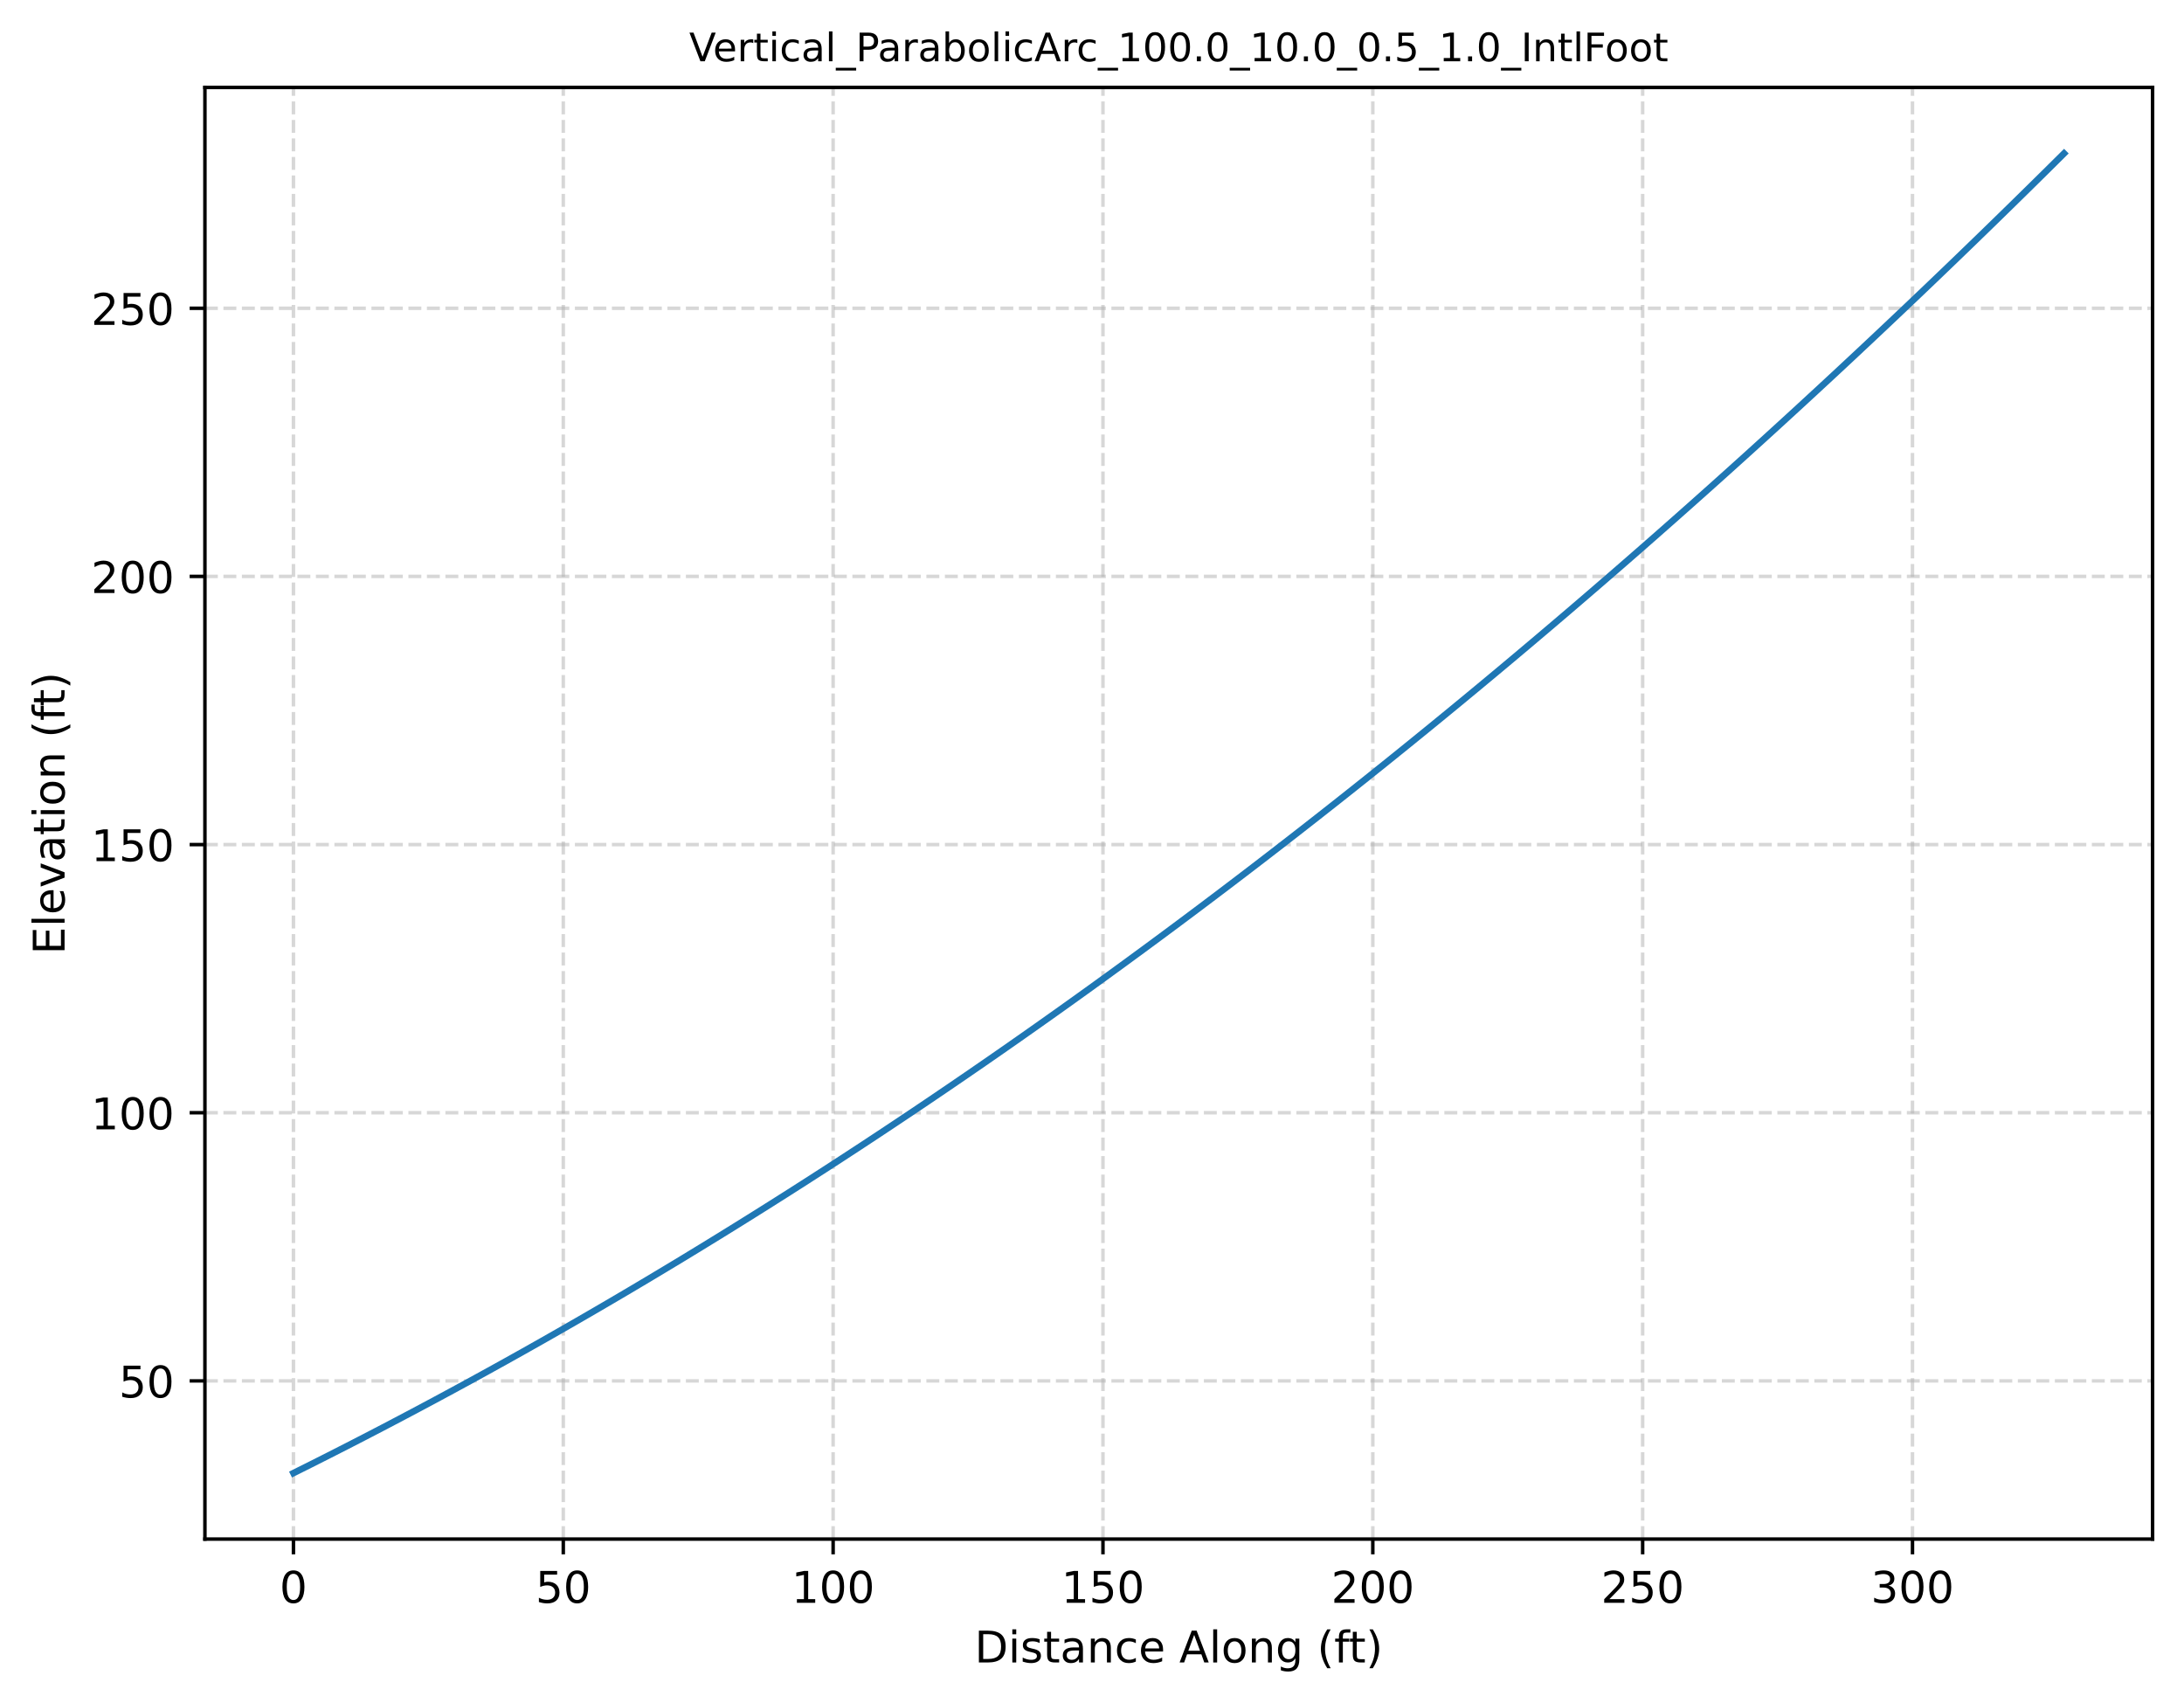
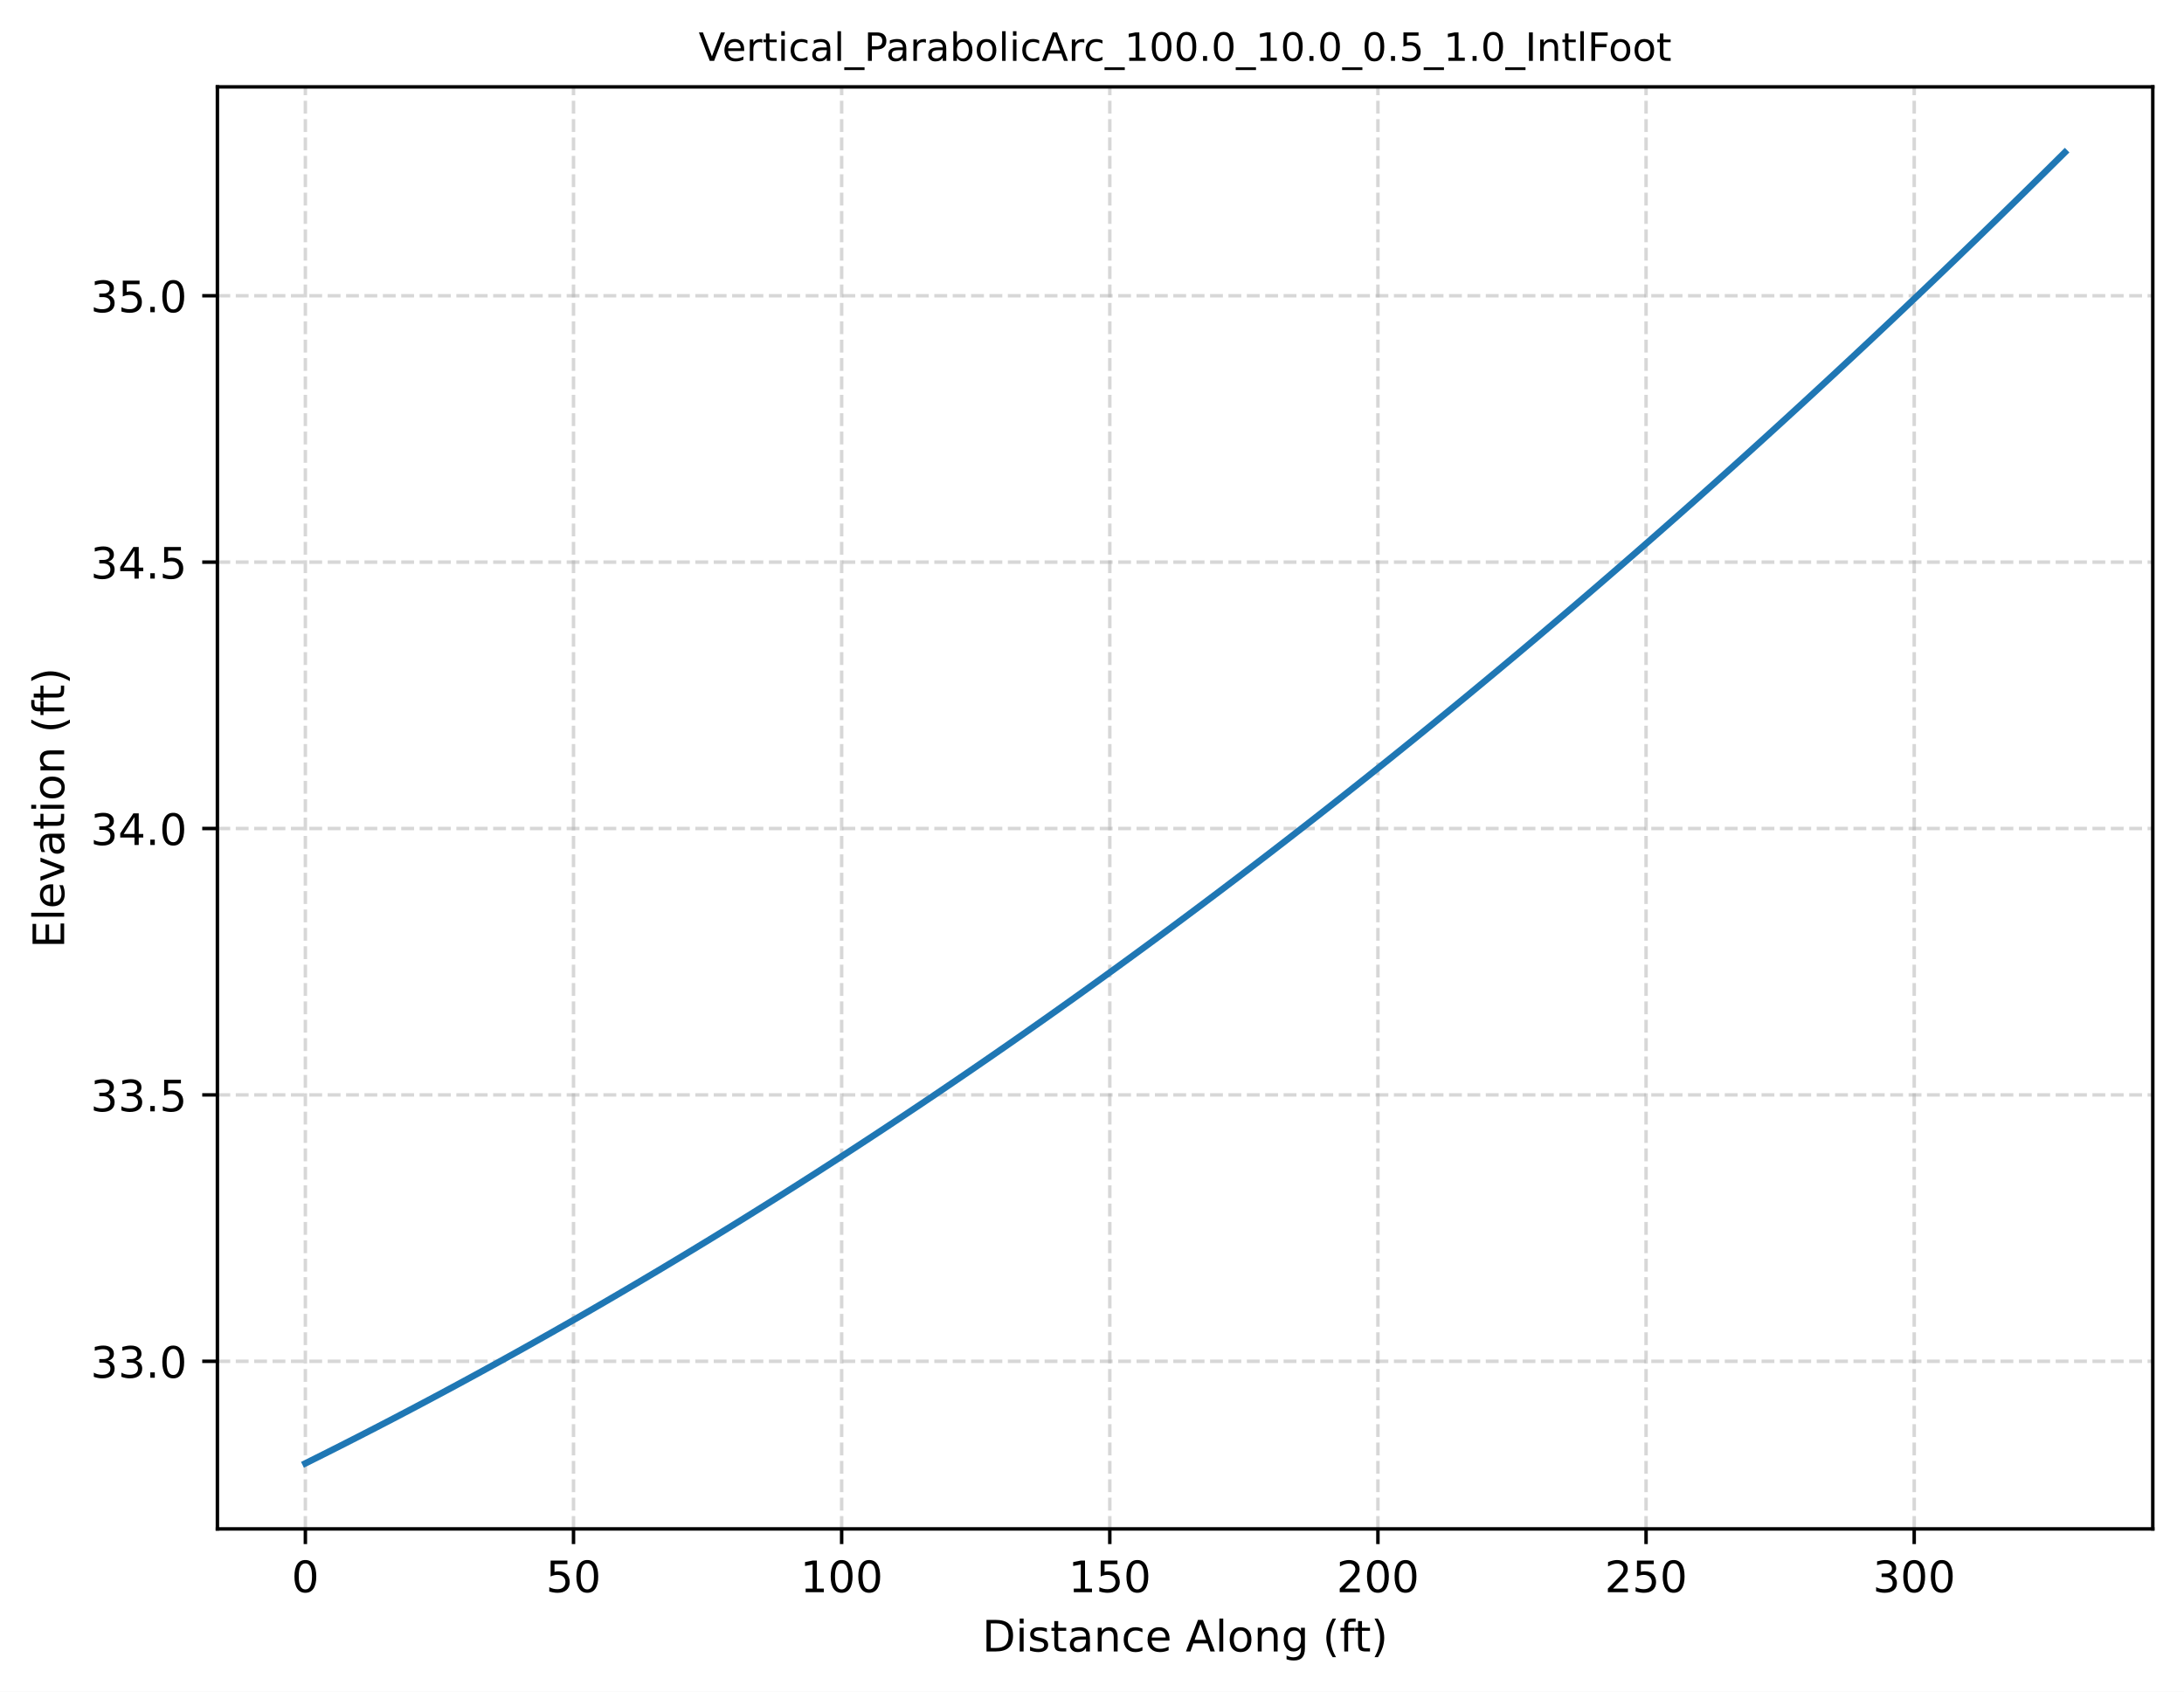
- <svg xmlns="http://www.w3.org/2000/svg" xmlns:xlink="http://www.w3.org/1999/xlink" width="500.566pt" height="390.235pt" viewBox="0 0 500.566 390.235" version="1.1">
+ <svg xmlns="http://www.w3.org/2000/svg" xmlns:xlink="http://www.w3.org/1999/xlink" width="503.744pt" height="390.235pt" viewBox="0 0 503.744 390.235" version="1.1">
  <defs>
    <style type="text/css">*{stroke-linejoin: round; stroke-linecap: butt}</style>
  </defs>
  <g id="figure_1">
    <g id="patch_1">
-       <path d="M 0 390.235  L 500.566 390.235  L 500.566 0  L 0 0  z " style="fill: #ffffff" />
+       <path d="M 0 390.235  L 503.744 390.235  L 503.744 0  L 0 0  z " style="fill: #ffffff" />
    </g>
    <g id="axes_1">
      <g id="patch_2">
-         <path d="M 46.966 352.679  L 493.366 352.679  L 493.366 20.039  L 46.966 20.039  z " style="fill: #ffffff" />
+         <path d="M 50.144 352.679  L 496.544 352.679  L 496.544 20.039  L 50.144 20.039  z " style="fill: #ffffff" />
      </g>
      <g id="matplotlib.axis_1">
        <g id="xtick_1">
          <g id="line2d_1">
-             <path d="M 67.257 352.679  L 67.257 20.039  " clip-path="url(#p67ffbc3bcd)" style="fill: none; stroke-dasharray: 2.96,1.28; stroke-dashoffset: 0; stroke: #b0b0b0; stroke-opacity: 0.5; stroke-width: 0.8" />
+             <path d="M 70.435 352.679  L 70.435 20.039  " clip-path="url(#pab3d2960cf)" style="fill: none; stroke-dasharray: 2.96,1.28; stroke-dashoffset: 0; stroke: #b0b0b0; stroke-opacity: 0.5; stroke-width: 0.8" />
          </g>
          <g id="line2d_2">
            <defs>
-               <path id="m57d6c01277" d="M 0 0  L 0 3.5  " style="stroke: #000000; stroke-width: 0.8" />
+               <path id="m5107677e43" d="M 0 0  L 0 3.5  " style="stroke: #000000; stroke-width: 0.8" />
            </defs>
            <g>
-               <use xlink:href="#m57d6c01277" x="67.257" y="352.679" style="stroke: #000000; stroke-width: 0.8" />
+               <use xlink:href="#m5107677e43" x="70.435" y="352.679" style="stroke: #000000; stroke-width: 0.8" />
            </g>
          </g>
          <g id="text_1">
-             <g transform="translate(64.07528 367.277) scale(0.1 -0.1)">
+             <g transform="translate(67.25341 367.277) scale(0.1 -0.1)">
              <defs>
                <path id="DejaVuSans-30" d="M 2034 4250  Q 1547 4250 1301 3770  Q 1056 3291 1056 2328  Q 1056 1369 1301 889  Q 1547 409 2034 409  Q 2525 409 2770 889  Q 3016 1369 3016 2328  Q 3016 3291 2770 3770  Q 2525 4250 2034 4250  z M 2034 4750  Q 2819 4750 3233 4129  Q 3647 3509 3647 2328  Q 3647 1150 3233 529  Q 2819 -91 2034 -91  Q 1250 -91 836 529  Q 422 1150 422 2328  Q 422 3509 836 4129  Q 1250 4750 2034 4750  z " transform="scale(0.015625)" />
              </defs>
              <use xlink:href="#DejaVuSans-30" />
            </g>
          </g>
        </g>
        <g id="xtick_2">
          <g id="line2d_3">
-             <path d="M 129.103 352.679  L 129.103 20.039  " clip-path="url(#p67ffbc3bcd)" style="fill: none; stroke-dasharray: 2.96,1.28; stroke-dashoffset: 0; stroke: #b0b0b0; stroke-opacity: 0.5; stroke-width: 0.8" />
+             <path d="M 132.281 352.679  L 132.281 20.039  " clip-path="url(#pab3d2960cf)" style="fill: none; stroke-dasharray: 2.96,1.28; stroke-dashoffset: 0; stroke: #b0b0b0; stroke-opacity: 0.5; stroke-width: 0.8" />
          </g>
          <g id="line2d_4">
            <g>
-               <use xlink:href="#m57d6c01277" x="129.103" y="352.679" style="stroke: #000000; stroke-width: 0.8" />
+               <use xlink:href="#m5107677e43" x="132.281" y="352.679" style="stroke: #000000; stroke-width: 0.8" />
            </g>
          </g>
          <g id="text_2">
-             <g transform="translate(122.7407 367.277) scale(0.1 -0.1)">
+             <g transform="translate(125.9189 367.277) scale(0.1 -0.1)">
              <defs>
                <path id="DejaVuSans-35" d="M 691 4666  L 3169 4666  L 3169 4134  L 1269 4134  L 1269 2991  Q 1406 3038 1543 3061  Q 1681 3084 1819 3084  Q 2600 3084 3056 2656  Q 3513 2228 3513 1497  Q 3513 744 3044 326  Q 2575 -91 1722 -91  Q 1428 -91 1123 -41  Q 819 9 494 109  L 494 744  Q 775 591 1075 516  Q 1375 441 1709 441  Q 2250 441 2565 725  Q 2881 1009 2881 1497  Q 2881 1984 2565 2268  Q 2250 2553 1709 2553  Q 1456 2553 1204 2497  Q 953 2441 691 2322  L 691 4666  z " transform="scale(0.015625)" />
              </defs>
              <use xlink:href="#DejaVuSans-35" />
              <use xlink:href="#DejaVuSans-30" transform="translate(63.62305 0)" />
            </g>
          </g>
        </g>
        <g id="xtick_3">
          <g id="line2d_5">
-             <path d="M 190.95 352.679  L 190.95 20.039  " clip-path="url(#p67ffbc3bcd)" style="fill: none; stroke-dasharray: 2.96,1.28; stroke-dashoffset: 0; stroke: #b0b0b0; stroke-opacity: 0.5; stroke-width: 0.8" />
+             <path d="M 194.128 352.679  L 194.128 20.039  " clip-path="url(#pab3d2960cf)" style="fill: none; stroke-dasharray: 2.96,1.28; stroke-dashoffset: 0; stroke: #b0b0b0; stroke-opacity: 0.5; stroke-width: 0.8" />
          </g>
          <g id="line2d_6">
            <g>
-               <use xlink:href="#m57d6c01277" x="190.95" y="352.679" style="stroke: #000000; stroke-width: 0.8" />
+               <use xlink:href="#m5107677e43" x="194.128" y="352.679" style="stroke: #000000; stroke-width: 0.8" />
            </g>
          </g>
          <g id="text_3">
-             <g transform="translate(181.4062 367.277) scale(0.1 -0.1)">
+             <g transform="translate(184.5843 367.277) scale(0.1 -0.1)">
              <defs>
                <path id="DejaVuSans-31" d="M 794 531  L 1825 531  L 1825 4091  L 703 3866  L 703 4441  L 1819 4666  L 2450 4666  L 2450 531  L 3481 531  L 3481 0  L 794 0  L 794 531  z " transform="scale(0.015625)" />
              </defs>
              <use xlink:href="#DejaVuSans-31" />
              <use xlink:href="#DejaVuSans-30" transform="translate(63.62305 0)" />
              <use xlink:href="#DejaVuSans-30" transform="translate(127.2461 0)" />
            </g>
          </g>
        </g>
        <g id="xtick_4">
          <g id="line2d_7">
-             <path d="M 252.797 352.679  L 252.797 20.039  " clip-path="url(#p67ffbc3bcd)" style="fill: none; stroke-dasharray: 2.96,1.28; stroke-dashoffset: 0; stroke: #b0b0b0; stroke-opacity: 0.5; stroke-width: 0.8" />
+             <path d="M 255.975 352.679  L 255.975 20.039  " clip-path="url(#pab3d2960cf)" style="fill: none; stroke-dasharray: 2.96,1.28; stroke-dashoffset: 0; stroke: #b0b0b0; stroke-opacity: 0.5; stroke-width: 0.8" />
          </g>
          <g id="line2d_8">
            <g>
-               <use xlink:href="#m57d6c01277" x="252.797" y="352.679" style="stroke: #000000; stroke-width: 0.8" />
+               <use xlink:href="#m5107677e43" x="255.975" y="352.679" style="stroke: #000000; stroke-width: 0.8" />
            </g>
          </g>
          <g id="text_4">
-             <g transform="translate(243.2529 367.277) scale(0.1 -0.1)">
+             <g transform="translate(246.431 367.277) scale(0.1 -0.1)">
              <use xlink:href="#DejaVuSans-31" />
              <use xlink:href="#DejaVuSans-35" transform="translate(63.62305 0)" />
              <use xlink:href="#DejaVuSans-30" transform="translate(127.2461 0)" />
            </g>
          </g>
        </g>
        <g id="xtick_5">
          <g id="line2d_9">
-             <path d="M 314.643 352.679  L 314.643 20.039  " clip-path="url(#p67ffbc3bcd)" style="fill: none; stroke-dasharray: 2.96,1.28; stroke-dashoffset: 0; stroke: #b0b0b0; stroke-opacity: 0.5; stroke-width: 0.8" />
+             <path d="M 317.821 352.679  L 317.821 20.039  " clip-path="url(#pab3d2960cf)" style="fill: none; stroke-dasharray: 2.96,1.28; stroke-dashoffset: 0; stroke: #b0b0b0; stroke-opacity: 0.5; stroke-width: 0.8" />
          </g>
          <g id="line2d_10">
            <g>
-               <use xlink:href="#m57d6c01277" x="314.643" y="352.679" style="stroke: #000000; stroke-width: 0.8" />
+               <use xlink:href="#m5107677e43" x="317.821" y="352.679" style="stroke: #000000; stroke-width: 0.8" />
            </g>
          </g>
          <g id="text_5">
-             <g transform="translate(305.0995 367.277) scale(0.1 -0.1)">
+             <g transform="translate(308.2777 367.277) scale(0.1 -0.1)">
              <defs>
                <path id="DejaVuSans-32" d="M 1228 531  L 3431 531  L 3431 0  L 469 0  L 469 531  Q 828 903 1448 1529  Q 2069 2156 2228 2338  Q 2531 2678 2651 2914  Q 2772 3150 2772 3378  Q 2772 3750 2511 3984  Q 2250 4219 1831 4219  Q 1534 4219 1204 4116  Q 875 4013 500 3803  L 500 4441  Q 881 4594 1212 4672  Q 1544 4750 1819 4750  Q 2544 4750 2975 4387  Q 3406 4025 3406 3419  Q 3406 3131 3298 2873  Q 3191 2616 2906 2266  Q 2828 2175 2409 1742  Q 1991 1309 1228 531  z " transform="scale(0.015625)" />
              </defs>
              <use xlink:href="#DejaVuSans-32" />
              <use xlink:href="#DejaVuSans-30" transform="translate(63.62305 0)" />
              <use xlink:href="#DejaVuSans-30" transform="translate(127.2461 0)" />
            </g>
          </g>
        </g>
        <g id="xtick_6">
          <g id="line2d_11">
-             <path d="M 376.49 352.679  L 376.49 20.039  " clip-path="url(#p67ffbc3bcd)" style="fill: none; stroke-dasharray: 2.96,1.28; stroke-dashoffset: 0; stroke: #b0b0b0; stroke-opacity: 0.5; stroke-width: 0.8" />
+             <path d="M 379.668 352.679  L 379.668 20.039  " clip-path="url(#pab3d2960cf)" style="fill: none; stroke-dasharray: 2.96,1.28; stroke-dashoffset: 0; stroke: #b0b0b0; stroke-opacity: 0.5; stroke-width: 0.8" />
          </g>
          <g id="line2d_12">
            <g>
-               <use xlink:href="#m57d6c01277" x="376.49" y="352.679" style="stroke: #000000; stroke-width: 0.8" />
+               <use xlink:href="#m5107677e43" x="379.668" y="352.679" style="stroke: #000000; stroke-width: 0.8" />
            </g>
          </g>
          <g id="text_6">
-             <g transform="translate(366.9462 367.277) scale(0.1 -0.1)">
+             <g transform="translate(370.1244 367.277) scale(0.1 -0.1)">
              <use xlink:href="#DejaVuSans-32" />
              <use xlink:href="#DejaVuSans-35" transform="translate(63.62305 0)" />
              <use xlink:href="#DejaVuSans-30" transform="translate(127.2461 0)" />
            </g>
          </g>
        </g>
        <g id="xtick_7">
          <g id="line2d_13">
-             <path d="M 438.337 352.679  L 438.337 20.039  " clip-path="url(#p67ffbc3bcd)" style="fill: none; stroke-dasharray: 2.96,1.28; stroke-dashoffset: 0; stroke: #b0b0b0; stroke-opacity: 0.5; stroke-width: 0.8" />
+             <path d="M 441.515 352.679  L 441.515 20.039  " clip-path="url(#pab3d2960cf)" style="fill: none; stroke-dasharray: 2.96,1.28; stroke-dashoffset: 0; stroke: #b0b0b0; stroke-opacity: 0.5; stroke-width: 0.8" />
          </g>
          <g id="line2d_14">
            <g>
-               <use xlink:href="#m57d6c01277" x="438.337" y="352.679" style="stroke: #000000; stroke-width: 0.8" />
+               <use xlink:href="#m5107677e43" x="441.515" y="352.679" style="stroke: #000000; stroke-width: 0.8" />
            </g>
          </g>
          <g id="text_7">
-             <g transform="translate(428.7929 367.277) scale(0.1 -0.1)">
+             <g transform="translate(431.9711 367.277) scale(0.1 -0.1)">
              <defs>
                <path id="DejaVuSans-33" d="M 2597 2516  Q 3050 2419 3304 2112  Q 3559 1806 3559 1356  Q 3559 666 3084 287  Q 2609 -91 1734 -91  Q 1441 -91 1130 -33  Q 819 25 488 141  L 488 750  Q 750 597 1062 519  Q 1375 441 1716 441  Q 2309 441 2620 675  Q 2931 909 2931 1356  Q 2931 1769 2642 2001  Q 2353 2234 1838 2234  L 1294 2234  L 1294 2753  L 1863 2753  Q 2328 2753 2575 2939  Q 2822 3125 2822 3475  Q 2822 3834 2567 4026  Q 2313 4219 1838 4219  Q 1578 4219 1281 4162  Q 984 4106 628 3988  L 628 4550  Q 988 4650 1302 4700  Q 1616 4750 1894 4750  Q 2613 4750 3031 4423  Q 3450 4097 3450 3541  Q 3450 3153 3228 2886  Q 3006 2619 2597 2516  z " transform="scale(0.015625)" />
              </defs>
              <use xlink:href="#DejaVuSans-33" />
              <use xlink:href="#DejaVuSans-30" transform="translate(63.62305 0)" />
              <use xlink:href="#DejaVuSans-30" transform="translate(127.2461 0)" />
            </g>
          </g>
        </g>
        <g id="text_8">
-           <g transform="translate(223.3789 380.9552) scale(0.1 -0.1)">
+           <g transform="translate(226.557 380.9552) scale(0.1 -0.1)">
            <defs>
              <path id="DejaVuSans-44" d="M 1259 4147  L 1259 519  L 2022 519  Q 2988 519 3436 956  Q 3884 1394 3884 2338  Q 3884 3275 3436 3711  Q 2988 4147 2022 4147  L 1259 4147  z M 628 4666  L 1925 4666  Q 3281 4666 3915 4102  Q 4550 3538 4550 2338  Q 4550 1131 3912 565  Q 3275 0 1925 0  L 628 0  L 628 4666  z " transform="scale(0.015625)" />
              <path id="DejaVuSans-69" d="M 603 3500  L 1178 3500  L 1178 0  L 603 0  L 603 3500  z M 603 4863  L 1178 4863  L 1178 4134  L 603 4134  L 603 4863  z " transform="scale(0.015625)" />
              <path id="DejaVuSans-73" d="M 2834 3397  L 2834 2853  Q 2591 2978 2328 3040  Q 2066 3103 1784 3103  Q 1356 3103 1142 2972  Q 928 2841 928 2578  Q 928 2378 1081 2264  Q 1234 2150 1697 2047  L 1894 2003  Q 2506 1872 2764 1633  Q 3022 1394 3022 966  Q 3022 478 2636 193  Q 2250 -91 1575 -91  Q 1294 -91 989 -36  Q 684 19 347 128  L 347 722  Q 666 556 975 473  Q 1284 391 1588 391  Q 1994 391 2212 530  Q 2431 669 2431 922  Q 2431 1156 2273 1281  Q 2116 1406 1581 1522  L 1381 1569  Q 847 1681 609 1914  Q 372 2147 372 2553  Q 372 3047 722 3315  Q 1072 3584 1716 3584  Q 2034 3584 2315 3537  Q 2597 3491 2834 3397  z " transform="scale(0.015625)" />
              <path id="DejaVuSans-74" d="M 1172 4494  L 1172 3500  L 2356 3500  L 2356 3053  L 1172 3053  L 1172 1153  Q 1172 725 1289 603  Q 1406 481 1766 481  L 2356 481  L 2356 0  L 1766 0  Q 1100 0 847 248  Q 594 497 594 1153  L 594 3053  L 172 3053  L 172 3500  L 594 3500  L 594 4494  L 1172 4494  z " transform="scale(0.015625)" />
              <path id="DejaVuSans-61" d="M 2194 1759  Q 1497 1759 1228 1600  Q 959 1441 959 1056  Q 959 750 1161 570  Q 1363 391 1709 391  Q 2188 391 2477 730  Q 2766 1069 2766 1631  L 2766 1759  L 2194 1759  z M 3341 1997  L 3341 0  L 2766 0  L 2766 531  Q 2569 213 2275 61  Q 1981 -91 1556 -91  Q 1019 -91 701 211  Q 384 513 384 1019  Q 384 1609 779 1909  Q 1175 2209 1959 2209  L 2766 2209  L 2766 2266  Q 2766 2663 2505 2880  Q 2244 3097 1772 3097  Q 1472 3097 1187 3025  Q 903 2953 641 2809  L 641 3341  Q 956 3463 1253 3523  Q 1550 3584 1831 3584  Q 2591 3584 2966 3190  Q 3341 2797 3341 1997  z " transform="scale(0.015625)" />
              <path id="DejaVuSans-6e" d="M 3513 2113  L 3513 0  L 2938 0  L 2938 2094  Q 2938 2591 2744 2837  Q 2550 3084 2163 3084  Q 1697 3084 1428 2787  Q 1159 2491 1159 1978  L 1159 0  L 581 0  L 581 3500  L 1159 3500  L 1159 2956  Q 1366 3272 1645 3428  Q 1925 3584 2291 3584  Q 2894 3584 3203 3211  Q 3513 2838 3513 2113  z " transform="scale(0.015625)" />
              <path id="DejaVuSans-63" d="M 3122 3366  L 3122 2828  Q 2878 2963 2633 3030  Q 2388 3097 2138 3097  Q 1578 3097 1268 2742  Q 959 2388 959 1747  Q 959 1106 1268 751  Q 1578 397 2138 397  Q 2388 397 2633 464  Q 2878 531 3122 666  L 3122 134  Q 2881 22 2623 -34  Q 2366 -91 2075 -91  Q 1284 -91 818 406  Q 353 903 353 1747  Q 353 2603 823 3093  Q 1294 3584 2113 3584  Q 2378 3584 2631 3529  Q 2884 3475 3122 3366  z " transform="scale(0.015625)" />
              <path id="DejaVuSans-65" d="M 3597 1894  L 3597 1613  L 953 1613  Q 991 1019 1311 708  Q 1631 397 2203 397  Q 2534 397 2845 478  Q 3156 559 3463 722  L 3463 178  Q 3153 47 2828 -22  Q 2503 -91 2169 -91  Q 1331 -91 842 396  Q 353 884 353 1716  Q 353 2575 817 3079  Q 1281 3584 2069 3584  Q 2775 3584 3186 3129  Q 3597 2675 3597 1894  z M 3022 2063  Q 3016 2534 2758 2815  Q 2500 3097 2075 3097  Q 1594 3097 1305 2825  Q 1016 2553 972 2059  L 3022 2063  z " transform="scale(0.015625)" />
              <path id="DejaVuSans-20" transform="scale(0.015625)" />
              <path id="DejaVuSans-41" d="M 2188 4044  L 1331 1722  L 3047 1722  L 2188 4044  z M 1831 4666  L 2547 4666  L 4325 0  L 3669 0  L 3244 1197  L 1141 1197  L 716 0  L 50 0  L 1831 4666  z " transform="scale(0.015625)" />
              <path id="DejaVuSans-6c" d="M 603 4863  L 1178 4863  L 1178 0  L 603 0  L 603 4863  z " transform="scale(0.015625)" />
              <path id="DejaVuSans-6f" d="M 1959 3097  Q 1497 3097 1228 2736  Q 959 2375 959 1747  Q 959 1119 1226 758  Q 1494 397 1959 397  Q 2419 397 2687 759  Q 2956 1122 2956 1747  Q 2956 2369 2687 2733  Q 2419 3097 1959 3097  z M 1959 3584  Q 2709 3584 3137 3096  Q 3566 2609 3566 1747  Q 3566 888 3137 398  Q 2709 -91 1959 -91  Q 1206 -91 779 398  Q 353 888 353 1747  Q 353 2609 779 3096  Q 1206 3584 1959 3584  z " transform="scale(0.015625)" />
              <path id="DejaVuSans-67" d="M 2906 1791  Q 2906 2416 2648 2759  Q 2391 3103 1925 3103  Q 1463 3103 1205 2759  Q 947 2416 947 1791  Q 947 1169 1205 825  Q 1463 481 1925 481  Q 2391 481 2648 825  Q 2906 1169 2906 1791  z M 3481 434  Q 3481 -459 3084 -895  Q 2688 -1331 1869 -1331  Q 1566 -1331 1297 -1286  Q 1028 -1241 775 -1147  L 775 -588  Q 1028 -725 1275 -790  Q 1522 -856 1778 -856  Q 2344 -856 2625 -561  Q 2906 -266 2906 331  L 2906 616  Q 2728 306 2450 153  Q 2172 0 1784 0  Q 1141 0 747 490  Q 353 981 353 1791  Q 353 2603 747 3093  Q 1141 3584 1784 3584  Q 2172 3584 2450 3431  Q 2728 3278 2906 2969  L 2906 3500  L 3481 3500  L 3481 434  z " transform="scale(0.015625)" />
              <path id="DejaVuSans-28" d="M 1984 4856  Q 1566 4138 1362 3434  Q 1159 2731 1159 2009  Q 1159 1288 1364 580  Q 1569 -128 1984 -844  L 1484 -844  Q 1016 -109 783 600  Q 550 1309 550 2009  Q 550 2706 781 3412  Q 1013 4119 1484 4856  L 1984 4856  z " transform="scale(0.015625)" />
              <path id="DejaVuSans-66" d="M 2375 4863  L 2375 4384  L 1825 4384  Q 1516 4384 1395 4259  Q 1275 4134 1275 3809  L 1275 3500  L 2222 3500  L 2222 3053  L 1275 3053  L 1275 0  L 697 0  L 697 3053  L 147 3053  L 147 3500  L 697 3500  L 697 3744  Q 697 4328 969 4595  Q 1241 4863 1831 4863  L 2375 4863  z " transform="scale(0.015625)" />
              <path id="DejaVuSans-29" d="M 513 4856  L 1013 4856  Q 1481 4119 1714 3412  Q 1947 2706 1947 2009  Q 1947 1309 1714 600  Q 1481 -109 1013 -844  L 513 -844  Q 928 -128 1133 580  Q 1338 1288 1338 2009  Q 1338 2731 1133 3434  Q 928 4138 513 4856  z " transform="scale(0.015625)" />
            </defs>
            <use xlink:href="#DejaVuSans-44" />
            <use xlink:href="#DejaVuSans-69" transform="translate(77.00195 0)" />
            <use xlink:href="#DejaVuSans-73" transform="translate(104.7852 0)" />
            <use xlink:href="#DejaVuSans-74" transform="translate(156.8848 0)" />
            <use xlink:href="#DejaVuSans-61" transform="translate(196.0938 0)" />
            <use xlink:href="#DejaVuSans-6e" transform="translate(257.373 0)" />
            <use xlink:href="#DejaVuSans-63" transform="translate(320.752 0)" />
            <use xlink:href="#DejaVuSans-65" transform="translate(375.7324 0)" />
            <use xlink:href="#DejaVuSans-20" transform="translate(437.2559 0)" />
            <use xlink:href="#DejaVuSans-41" transform="translate(469.043 0)" />
            <use xlink:href="#DejaVuSans-6c" transform="translate(537.4512 0)" />
            <use xlink:href="#DejaVuSans-6f" transform="translate(565.2344 0)" />
            <use xlink:href="#DejaVuSans-6e" transform="translate(626.416 0)" />
            <use xlink:href="#DejaVuSans-67" transform="translate(689.7949 0)" />
            <use xlink:href="#DejaVuSans-20" transform="translate(753.2715 0)" />
            <use xlink:href="#DejaVuSans-28" transform="translate(785.0586 0)" />
            <use xlink:href="#DejaVuSans-66" transform="translate(824.0723 0)" />
            <use xlink:href="#DejaVuSans-74" transform="translate(857.5273 0)" />
            <use xlink:href="#DejaVuSans-29" transform="translate(896.7363 0)" />
          </g>
        </g>
      </g>
      <g id="matplotlib.axis_2">
        <g id="ytick_1">
          <g id="line2d_15">
-             <path d="M 46.966 316.431  L 493.366 316.431  " clip-path="url(#p67ffbc3bcd)" style="fill: none; stroke-dasharray: 2.96,1.28; stroke-dashoffset: 0; stroke: #b0b0b0; stroke-opacity: 0.5; stroke-width: 0.8" />
+             <path d="M 50.144 314.012  L 496.544 314.012  " clip-path="url(#pab3d2960cf)" style="fill: none; stroke-dasharray: 2.96,1.28; stroke-dashoffset: 0; stroke: #b0b0b0; stroke-opacity: 0.5; stroke-width: 0.8" />
          </g>
          <g id="line2d_16">
            <defs>
-               <path id="m0d8441a25d" d="M 0 0  L -3.5 0  " style="stroke: #000000; stroke-width: 0.8" />
+               <path id="m5394670610" d="M 0 0  L -3.5 0  " style="stroke: #000000; stroke-width: 0.8" />
            </defs>
            <g>
-               <use xlink:href="#m0d8441a25d" x="46.966" y="316.431" style="stroke: #000000; stroke-width: 0.8" />
+               <use xlink:href="#m5394670610" x="50.144" y="314.012" style="stroke: #000000; stroke-width: 0.8" />
            </g>
          </g>
          <g id="text_9">
-             <g transform="translate(27.24063 320.2301) scale(0.1 -0.1)">
-               <use xlink:href="#DejaVuSans-35" />
-               <use xlink:href="#DejaVuSans-30" transform="translate(63.62305 0)" />
+             <g transform="translate(20.87813 317.8109) scale(0.1 -0.1)">
+               <defs>
+                 <path id="DejaVuSans-2e" d="M 684 794  L 1344 794  L 1344 0  L 684 0  L 684 794  z " transform="scale(0.015625)" />
+               </defs>
+               <use xlink:href="#DejaVuSans-33" />
+               <use xlink:href="#DejaVuSans-33" transform="translate(63.62305 0)" />
+               <use xlink:href="#DejaVuSans-2e" transform="translate(127.2461 0)" />
+               <use xlink:href="#DejaVuSans-30" transform="translate(159.0332 0)" />
            </g>
          </g>
        </g>
        <g id="ytick_2">
          <g id="line2d_17">
-             <path d="M 46.966 254.983  L 493.366 254.983  " clip-path="url(#p67ffbc3bcd)" style="fill: none; stroke-dasharray: 2.96,1.28; stroke-dashoffset: 0; stroke: #b0b0b0; stroke-opacity: 0.5; stroke-width: 0.8" />
+             <path d="M 50.144 252.564  L 496.544 252.564  " clip-path="url(#pab3d2960cf)" style="fill: none; stroke-dasharray: 2.96,1.28; stroke-dashoffset: 0; stroke: #b0b0b0; stroke-opacity: 0.5; stroke-width: 0.8" />
          </g>
          <g id="line2d_18">
            <g>
-               <use xlink:href="#m0d8441a25d" x="46.966" y="254.983" style="stroke: #000000; stroke-width: 0.8" />
+               <use xlink:href="#m5394670610" x="50.144" y="252.564" style="stroke: #000000; stroke-width: 0.8" />
            </g>
          </g>
          <g id="text_10">
-             <g transform="translate(20.87813 258.7825) scale(0.1 -0.1)">
-               <use xlink:href="#DejaVuSans-31" />
-               <use xlink:href="#DejaVuSans-30" transform="translate(63.62305 0)" />
-               <use xlink:href="#DejaVuSans-30" transform="translate(127.2461 0)" />
+             <g transform="translate(20.87813 256.3633) scale(0.1 -0.1)">
+               <use xlink:href="#DejaVuSans-33" />
+               <use xlink:href="#DejaVuSans-33" transform="translate(63.62305 0)" />
+               <use xlink:href="#DejaVuSans-2e" transform="translate(127.2461 0)" />
+               <use xlink:href="#DejaVuSans-35" transform="translate(159.0332 0)" />
            </g>
          </g>
        </g>
        <g id="ytick_3">
          <g id="line2d_19">
-             <path d="M 46.966 193.536  L 493.366 193.536  " clip-path="url(#p67ffbc3bcd)" style="fill: none; stroke-dasharray: 2.96,1.28; stroke-dashoffset: 0; stroke: #b0b0b0; stroke-opacity: 0.5; stroke-width: 0.8" />
+             <path d="M 50.144 191.116  L 496.544 191.116  " clip-path="url(#pab3d2960cf)" style="fill: none; stroke-dasharray: 2.96,1.28; stroke-dashoffset: 0; stroke: #b0b0b0; stroke-opacity: 0.5; stroke-width: 0.8" />
          </g>
          <g id="line2d_20">
            <g>
-               <use xlink:href="#m0d8441a25d" x="46.966" y="193.536" style="stroke: #000000; stroke-width: 0.8" />
+               <use xlink:href="#m5394670610" x="50.144" y="191.116" style="stroke: #000000; stroke-width: 0.8" />
            </g>
          </g>
          <g id="text_11">
-             <g transform="translate(20.87813 197.3348) scale(0.1 -0.1)">
-               <use xlink:href="#DejaVuSans-31" />
-               <use xlink:href="#DejaVuSans-35" transform="translate(63.62305 0)" />
-               <use xlink:href="#DejaVuSans-30" transform="translate(127.2461 0)" />
+             <g transform="translate(20.87813 194.9156) scale(0.1 -0.1)">
+               <defs>
+                 <path id="DejaVuSans-34" d="M 2419 4116  L 825 1625  L 2419 1625  L 2419 4116  z M 2253 4666  L 3047 4666  L 3047 1625  L 3713 1625  L 3713 1100  L 3047 1100  L 3047 0  L 2419 0  L 2419 1100  L 313 1100  L 313 1709  L 2253 4666  z " transform="scale(0.015625)" />
+               </defs>
+               <use xlink:href="#DejaVuSans-33" />
+               <use xlink:href="#DejaVuSans-34" transform="translate(63.62305 0)" />
+               <use xlink:href="#DejaVuSans-2e" transform="translate(127.2461 0)" />
+               <use xlink:href="#DejaVuSans-30" transform="translate(159.0332 0)" />
            </g>
          </g>
        </g>
        <g id="ytick_4">
          <g id="line2d_21">
-             <path d="M 46.966 132.088  L 493.366 132.088  " clip-path="url(#p67ffbc3bcd)" style="fill: none; stroke-dasharray: 2.96,1.28; stroke-dashoffset: 0; stroke: #b0b0b0; stroke-opacity: 0.5; stroke-width: 0.8" />
+             <path d="M 50.144 129.669  L 496.544 129.669  " clip-path="url(#pab3d2960cf)" style="fill: none; stroke-dasharray: 2.96,1.28; stroke-dashoffset: 0; stroke: #b0b0b0; stroke-opacity: 0.5; stroke-width: 0.8" />
          </g>
          <g id="line2d_22">
            <g>
-               <use xlink:href="#m0d8441a25d" x="46.966" y="132.088" style="stroke: #000000; stroke-width: 0.8" />
+               <use xlink:href="#m5394670610" x="50.144" y="129.669" style="stroke: #000000; stroke-width: 0.8" />
            </g>
          </g>
          <g id="text_12">
-             <g transform="translate(20.87813 135.8871) scale(0.1 -0.1)">
-               <use xlink:href="#DejaVuSans-32" />
-               <use xlink:href="#DejaVuSans-30" transform="translate(63.62305 0)" />
-               <use xlink:href="#DejaVuSans-30" transform="translate(127.2461 0)" />
+             <g transform="translate(20.87813 133.4679) scale(0.1 -0.1)">
+               <use xlink:href="#DejaVuSans-33" />
+               <use xlink:href="#DejaVuSans-34" transform="translate(63.62305 0)" />
+               <use xlink:href="#DejaVuSans-2e" transform="translate(127.2461 0)" />
+               <use xlink:href="#DejaVuSans-35" transform="translate(159.0332 0)" />
            </g>
          </g>
        </g>
        <g id="ytick_5">
          <g id="line2d_23">
-             <path d="M 46.966 70.64  L 493.366 70.64  " clip-path="url(#p67ffbc3bcd)" style="fill: none; stroke-dasharray: 2.96,1.28; stroke-dashoffset: 0; stroke: #b0b0b0; stroke-opacity: 0.5; stroke-width: 0.8" />
+             <path d="M 50.144 68.221  L 496.544 68.221  " clip-path="url(#pab3d2960cf)" style="fill: none; stroke-dasharray: 2.96,1.28; stroke-dashoffset: 0; stroke: #b0b0b0; stroke-opacity: 0.5; stroke-width: 0.8" />
          </g>
          <g id="line2d_24">
            <g>
-               <use xlink:href="#m0d8441a25d" x="46.966" y="70.64" style="stroke: #000000; stroke-width: 0.8" />
+               <use xlink:href="#m5394670610" x="50.144" y="68.221" style="stroke: #000000; stroke-width: 0.8" />
            </g>
          </g>
          <g id="text_13">
-             <g transform="translate(20.87813 74.43941) scale(0.1 -0.1)">
-               <use xlink:href="#DejaVuSans-32" />
+             <g transform="translate(20.87813 72.02023) scale(0.1 -0.1)">
+               <use xlink:href="#DejaVuSans-33" />
              <use xlink:href="#DejaVuSans-35" transform="translate(63.62305 0)" />
-               <use xlink:href="#DejaVuSans-30" transform="translate(127.2461 0)" />
+               <use xlink:href="#DejaVuSans-2e" transform="translate(127.2461 0)" />
+               <use xlink:href="#DejaVuSans-30" transform="translate(159.0332 0)" />
            </g>
          </g>
        </g>
        <g id="text_14">
          <g transform="translate(14.79844 218.7078) rotate(-90) scale(0.1 -0.1)">
            <defs>
              <path id="DejaVuSans-45" d="M 628 4666  L 3578 4666  L 3578 4134  L 1259 4134  L 1259 2753  L 3481 2753  L 3481 2222  L 1259 2222  L 1259 531  L 3634 531  L 3634 0  L 628 0  L 628 4666  z " transform="scale(0.015625)" />
              <path id="DejaVuSans-76" d="M 191 3500  L 800 3500  L 1894 563  L 2988 3500  L 3597 3500  L 2284 0  L 1503 0  L 191 3500  z " transform="scale(0.015625)" />
            </defs>
            <use xlink:href="#DejaVuSans-45" />
            <use xlink:href="#DejaVuSans-6c" transform="translate(63.18359 0)" />
            <use xlink:href="#DejaVuSans-65" transform="translate(90.9668 0)" />
            <use xlink:href="#DejaVuSans-76" transform="translate(152.4902 0)" />
            <use xlink:href="#DejaVuSans-61" transform="translate(211.6699 0)" />
            <use xlink:href="#DejaVuSans-74" transform="translate(272.9492 0)" />
            <use xlink:href="#DejaVuSans-69" transform="translate(312.1582 0)" />
            <use xlink:href="#DejaVuSans-6f" transform="translate(339.9414 0)" />
            <use xlink:href="#DejaVuSans-6e" transform="translate(401.123 0)" />
            <use xlink:href="#DejaVuSans-20" transform="translate(464.502 0)" />
            <use xlink:href="#DejaVuSans-28" transform="translate(496.2891 0)" />
            <use xlink:href="#DejaVuSans-66" transform="translate(535.3027 0)" />
            <use xlink:href="#DejaVuSans-74" transform="translate(568.7578 0)" />
            <use xlink:href="#DejaVuSans-29" transform="translate(607.9668 0)" />
          </g>
        </g>
      </g>
      <g id="line2d_25">
-         <path d="M 67.257 337.559  L 71.315 335.533  L 75.373 333.486  L 79.431 331.42  L 83.489 329.333  L 87.547 327.227  L 91.606 325.1  L 95.664 322.953  L 99.722 320.785  L 103.78 318.598  L 107.838 316.391  L 111.897 314.163  L 115.955 311.915  L 120.013 309.647  L 124.071 307.359  L 128.129 305.051  L 132.187 302.722  L 136.246 300.373  L 140.304 298.005  L 144.362 295.616  L 148.42 293.207  L 152.478 290.777  L 156.537 288.328  L 160.595 285.858  L 164.653 283.369  L 168.711 280.859  L 172.769 278.329  L 176.827 275.778  L 180.886 273.208  L 184.944 270.617  L 189.002 268.007  L 193.06 265.376  L 197.118 262.725  L 201.177 260.053  L 205.235 257.362  L 209.293 254.651  L 213.351 251.919  L 217.409 249.167  L 221.467 246.395  L 225.526 243.603  L 229.584 240.791  L 233.642 237.958  L 237.7 235.105  L 241.758 232.233  L 245.817 229.34  L 249.875 226.427  L 253.933 223.493  L 257.991 220.54  L 262.049 217.566  L 266.107 214.573  L 270.166 211.559  L 274.224 208.525  L 278.282 205.47  L 282.34 202.396  L 286.398 199.301  L 290.457 196.187  L 294.515 193.052  L 298.573 189.897  L 302.631 186.721  L 306.689 183.526  L 310.747 180.311  L 314.806 177.075  L 318.864 173.819  L 322.922 170.543  L 326.98 167.247  L 331.038 163.931  L 335.097 160.594  L 339.155 157.237  L 343.213 153.861  L 347.271 150.464  L 351.329 147.047  L 355.387 143.609  L 359.446 140.152  L 363.504 136.674  L 367.562 133.177  L 371.62 129.659  L 375.678 126.121  L 379.737 122.562  L 383.795 118.984  L 387.853 115.385  L 391.911 111.767  L 395.969 108.128  L 400.027 104.469  L 404.086 100.789  L 408.144 97.09  L 412.202 93.371  L 416.26 89.631  L 420.318 85.871  L 424.377 82.091  L 428.435 78.291  L 432.493 74.471  L 436.551 70.63  L 440.609 66.769  L 444.667 62.889  L 448.726 58.988  L 452.784 55.067  L 456.842 51.125  L 460.9 47.164  L 464.958 43.182  L 469.017 39.181  L 473.075 35.159  " clip-path="url(#p67ffbc3bcd)" style="fill: none; stroke: #1f77b4; stroke-width: 1.5; stroke-linecap: square" />
+         <path d="M 70.435 337.559  L 74.493 335.533  L 78.551 333.486  L 82.609 331.42  L 86.667 329.333  L 90.726 327.227  L 94.784 325.1  L 98.842 322.953  L 102.9 320.785  L 106.958 318.598  L 111.016 316.391  L 115.075 314.163  L 119.133 311.915  L 123.191 309.647  L 127.249 307.359  L 131.307 305.051  L 135.366 302.722  L 139.424 300.374  L 143.482 298.005  L 147.54 295.616  L 151.598 293.207  L 155.656 290.777  L 159.715 288.328  L 163.773 285.858  L 167.831 283.369  L 171.889 280.859  L 175.947 278.329  L 180.006 275.778  L 184.064 273.208  L 188.122 270.617  L 192.18 268.007  L 196.238 265.376  L 200.296 262.725  L 204.355 260.054  L 208.413 257.362  L 212.471 254.651  L 216.529 251.919  L 220.587 249.167  L 224.646 246.395  L 228.704 243.603  L 232.762 240.791  L 236.82 237.958  L 240.878 235.106  L 244.936 232.233  L 248.995 229.34  L 253.053 226.427  L 257.111 223.493  L 261.169 220.54  L 265.227 217.566  L 269.286 214.573  L 273.344 211.559  L 277.402 208.524  L 281.46 205.47  L 285.518 202.396  L 289.576 199.301  L 293.635 196.187  L 297.693 193.052  L 301.751 189.897  L 305.809 186.722  L 309.867 183.526  L 313.926 180.311  L 317.984 177.075  L 322.042 173.819  L 326.1 170.543  L 330.158 167.247  L 334.216 163.931  L 338.275 160.594  L 342.333 157.237  L 346.391 153.861  L 350.449 150.464  L 354.507 147.047  L 358.566 143.609  L 362.624 140.152  L 366.682 136.674  L 370.74 133.176  L 374.798 129.659  L 378.856 126.121  L 382.915 122.562  L 386.973 118.984  L 391.031 115.385  L 395.089 111.767  L 399.147 108.128  L 403.206 104.469  L 407.264 100.79  L 411.322 97.09  L 415.38 93.371  L 419.438 89.631  L 423.496 85.871  L 427.555 82.091  L 431.613 78.291  L 435.671 74.471  L 439.729 70.63  L 443.787 66.769  L 447.846 62.889  L 451.904 58.988  L 455.962 55.067  L 460.02 51.125  L 464.078 47.164  L 468.136 43.182  L 472.195 39.181  L 476.253 35.159  " clip-path="url(#pab3d2960cf)" style="fill: none; stroke: #1f77b4; stroke-width: 1.5; stroke-linecap: square" />
      </g>
      <g id="patch_3">
-         <path d="M 46.966 352.679  L 46.966 20.039  " style="fill: none; stroke: #000000; stroke-width: 0.8; stroke-linejoin: miter; stroke-linecap: square" />
+         <path d="M 50.144 352.679  L 50.144 20.039  " style="fill: none; stroke: #000000; stroke-width: 0.8; stroke-linejoin: miter; stroke-linecap: square" />
      </g>
      <g id="patch_4">
-         <path d="M 493.366 352.679  L 493.366 20.039  " style="fill: none; stroke: #000000; stroke-width: 0.8; stroke-linejoin: miter; stroke-linecap: square" />
+         <path d="M 496.544 352.679  L 496.544 20.039  " style="fill: none; stroke: #000000; stroke-width: 0.8; stroke-linejoin: miter; stroke-linecap: square" />
      </g>
      <g id="patch_5">
-         <path d="M 46.966 352.679  L 493.366 352.679  " style="fill: none; stroke: #000000; stroke-width: 0.8; stroke-linejoin: miter; stroke-linecap: square" />
+         <path d="M 50.144 352.679  L 496.544 352.679  " style="fill: none; stroke: #000000; stroke-width: 0.8; stroke-linejoin: miter; stroke-linecap: square" />
      </g>
      <g id="patch_6">
-         <path d="M 46.966 20.039  L 493.366 20.039  " style="fill: none; stroke: #000000; stroke-width: 0.8; stroke-linejoin: miter; stroke-linecap: square" />
+         <path d="M 50.144 20.039  L 496.544 20.039  " style="fill: none; stroke: #000000; stroke-width: 0.8; stroke-linejoin: miter; stroke-linecap: square" />
      </g>
      <g id="text_15">
-         <g transform="translate(157.9539 14.03859) scale(0.09 -0.09)">
+         <g transform="translate(161.132 14.03859) scale(0.09 -0.09)">
          <defs>
            <path id="DejaVuSans-56" d="M 1831 0  L 50 4666  L 709 4666  L 2188 738  L 3669 4666  L 4325 4666  L 2547 0  L 1831 0  z " transform="scale(0.015625)" />
            <path id="DejaVuSans-72" d="M 2631 2963  Q 2534 3019 2420 3045  Q 2306 3072 2169 3072  Q 1681 3072 1420 2755  Q 1159 2438 1159 1844  L 1159 0  L 581 0  L 581 3500  L 1159 3500  L 1159 2956  Q 1341 3275 1631 3429  Q 1922 3584 2338 3584  Q 2397 3584 2469 3576  Q 2541 3569 2628 3553  L 2631 2963  z " transform="scale(0.015625)" />
            <path id="DejaVuSans-5f" d="M 3263 -1063  L 3263 -1509  L -63 -1509  L -63 -1063  L 3263 -1063  z " transform="scale(0.015625)" />
            <path id="DejaVuSans-50" d="M 1259 4147  L 1259 2394  L 2053 2394  Q 2494 2394 2734 2622  Q 2975 2850 2975 3272  Q 2975 3691 2734 3919  Q 2494 4147 2053 4147  L 1259 4147  z M 628 4666  L 2053 4666  Q 2838 4666 3239 4311  Q 3641 3956 3641 3272  Q 3641 2581 3239 2228  Q 2838 1875 2053 1875  L 1259 1875  L 1259 0  L 628 0  L 628 4666  z " transform="scale(0.015625)" />
            <path id="DejaVuSans-62" d="M 3116 1747  Q 3116 2381 2855 2742  Q 2594 3103 2138 3103  Q 1681 3103 1420 2742  Q 1159 2381 1159 1747  Q 1159 1113 1420 752  Q 1681 391 2138 391  Q 2594 391 2855 752  Q 3116 1113 3116 1747  z M 1159 2969  Q 1341 3281 1617 3432  Q 1894 3584 2278 3584  Q 2916 3584 3314 3078  Q 3713 2572 3713 1747  Q 3713 922 3314 415  Q 2916 -91 2278 -91  Q 1894 -91 1617 61  Q 1341 213 1159 525  L 1159 0  L 581 0  L 581 4863  L 1159 4863  L 1159 2969  z " transform="scale(0.015625)" />
-             <path id="DejaVuSans-2e" d="M 684 794  L 1344 794  L 1344 0  L 684 0  L 684 794  z " transform="scale(0.015625)" />
            <path id="DejaVuSans-49" d="M 628 4666  L 1259 4666  L 1259 0  L 628 0  L 628 4666  z " transform="scale(0.015625)" />
            <path id="DejaVuSans-46" d="M 628 4666  L 3309 4666  L 3309 4134  L 1259 4134  L 1259 2759  L 3109 2759  L 3109 2228  L 1259 2228  L 1259 0  L 628 0  L 628 4666  z " transform="scale(0.015625)" />
          </defs>
          <use xlink:href="#DejaVuSans-56" />
          <use xlink:href="#DejaVuSans-65" transform="translate(60.6582 0)" />
          <use xlink:href="#DejaVuSans-72" transform="translate(122.1816 0)" />
          <use xlink:href="#DejaVuSans-74" transform="translate(163.2949 0)" />
          <use xlink:href="#DejaVuSans-69" transform="translate(202.5039 0)" />
          <use xlink:href="#DejaVuSans-63" transform="translate(230.2871 0)" />
          <use xlink:href="#DejaVuSans-61" transform="translate(285.2676 0)" />
          <use xlink:href="#DejaVuSans-6c" transform="translate(346.5469 0)" />
          <use xlink:href="#DejaVuSans-5f" transform="translate(374.3301 0)" />
          <use xlink:href="#DejaVuSans-50" transform="translate(424.3301 0)" />
          <use xlink:href="#DejaVuSans-61" transform="translate(480.1328 0)" />
          <use xlink:href="#DejaVuSans-72" transform="translate(541.4121 0)" />
          <use xlink:href="#DejaVuSans-61" transform="translate(582.5254 0)" />
          <use xlink:href="#DejaVuSans-62" transform="translate(643.8047 0)" />
          <use xlink:href="#DejaVuSans-6f" transform="translate(707.2812 0)" />
          <use xlink:href="#DejaVuSans-6c" transform="translate(768.4629 0)" />
          <use xlink:href="#DejaVuSans-69" transform="translate(796.2461 0)" />
          <use xlink:href="#DejaVuSans-63" transform="translate(824.0293 0)" />
          <use xlink:href="#DejaVuSans-41" transform="translate(879.0098 0)" />
          <use xlink:href="#DejaVuSans-72" transform="translate(947.418 0)" />
          <use xlink:href="#DejaVuSans-63" transform="translate(986.2812 0)" />
          <use xlink:href="#DejaVuSans-5f" transform="translate(1041.262 0)" />
          <use xlink:href="#DejaVuSans-31" transform="translate(1091.262 0)" />
          <use xlink:href="#DejaVuSans-30" transform="translate(1154.885 0)" />
          <use xlink:href="#DejaVuSans-30" transform="translate(1218.508 0)" />
          <use xlink:href="#DejaVuSans-2e" transform="translate(1282.131 0)" />
          <use xlink:href="#DejaVuSans-30" transform="translate(1313.918 0)" />
          <use xlink:href="#DejaVuSans-5f" transform="translate(1377.541 0)" />
          <use xlink:href="#DejaVuSans-31" transform="translate(1427.541 0)" />
          <use xlink:href="#DejaVuSans-30" transform="translate(1491.164 0)" />
          <use xlink:href="#DejaVuSans-2e" transform="translate(1554.787 0)" />
          <use xlink:href="#DejaVuSans-30" transform="translate(1586.574 0)" />
          <use xlink:href="#DejaVuSans-5f" transform="translate(1650.197 0)" />
          <use xlink:href="#DejaVuSans-30" transform="translate(1700.197 0)" />
          <use xlink:href="#DejaVuSans-2e" transform="translate(1763.82 0)" />
          <use xlink:href="#DejaVuSans-35" transform="translate(1795.607 0)" />
          <use xlink:href="#DejaVuSans-5f" transform="translate(1859.23 0)" />
          <use xlink:href="#DejaVuSans-31" transform="translate(1909.23 0)" />
          <use xlink:href="#DejaVuSans-2e" transform="translate(1972.854 0)" />
          <use xlink:href="#DejaVuSans-30" transform="translate(2004.641 0)" />
          <use xlink:href="#DejaVuSans-5f" transform="translate(2068.264 0)" />
          <use xlink:href="#DejaVuSans-49" transform="translate(2118.264 0)" />
          <use xlink:href="#DejaVuSans-6e" transform="translate(2147.756 0)" />
          <use xlink:href="#DejaVuSans-74" transform="translate(2211.135 0)" />
          <use xlink:href="#DejaVuSans-6c" transform="translate(2250.344 0)" />
          <use xlink:href="#DejaVuSans-46" transform="translate(2278.127 0)" />
          <use xlink:href="#DejaVuSans-6f" transform="translate(2332.021 0)" />
          <use xlink:href="#DejaVuSans-6f" transform="translate(2393.203 0)" />
          <use xlink:href="#DejaVuSans-74" transform="translate(2454.385 0)" />
        </g>
      </g>
    </g>
  </g>
  <defs>
-     <clipPath id="p67ffbc3bcd">
-       <rect x="46.966" y="20.039" width="446.4" height="332.64" />
+     <clipPath id="pab3d2960cf">
+       <rect x="50.144" y="20.039" width="446.4" height="332.64" />
    </clipPath>
  </defs>
</svg>
